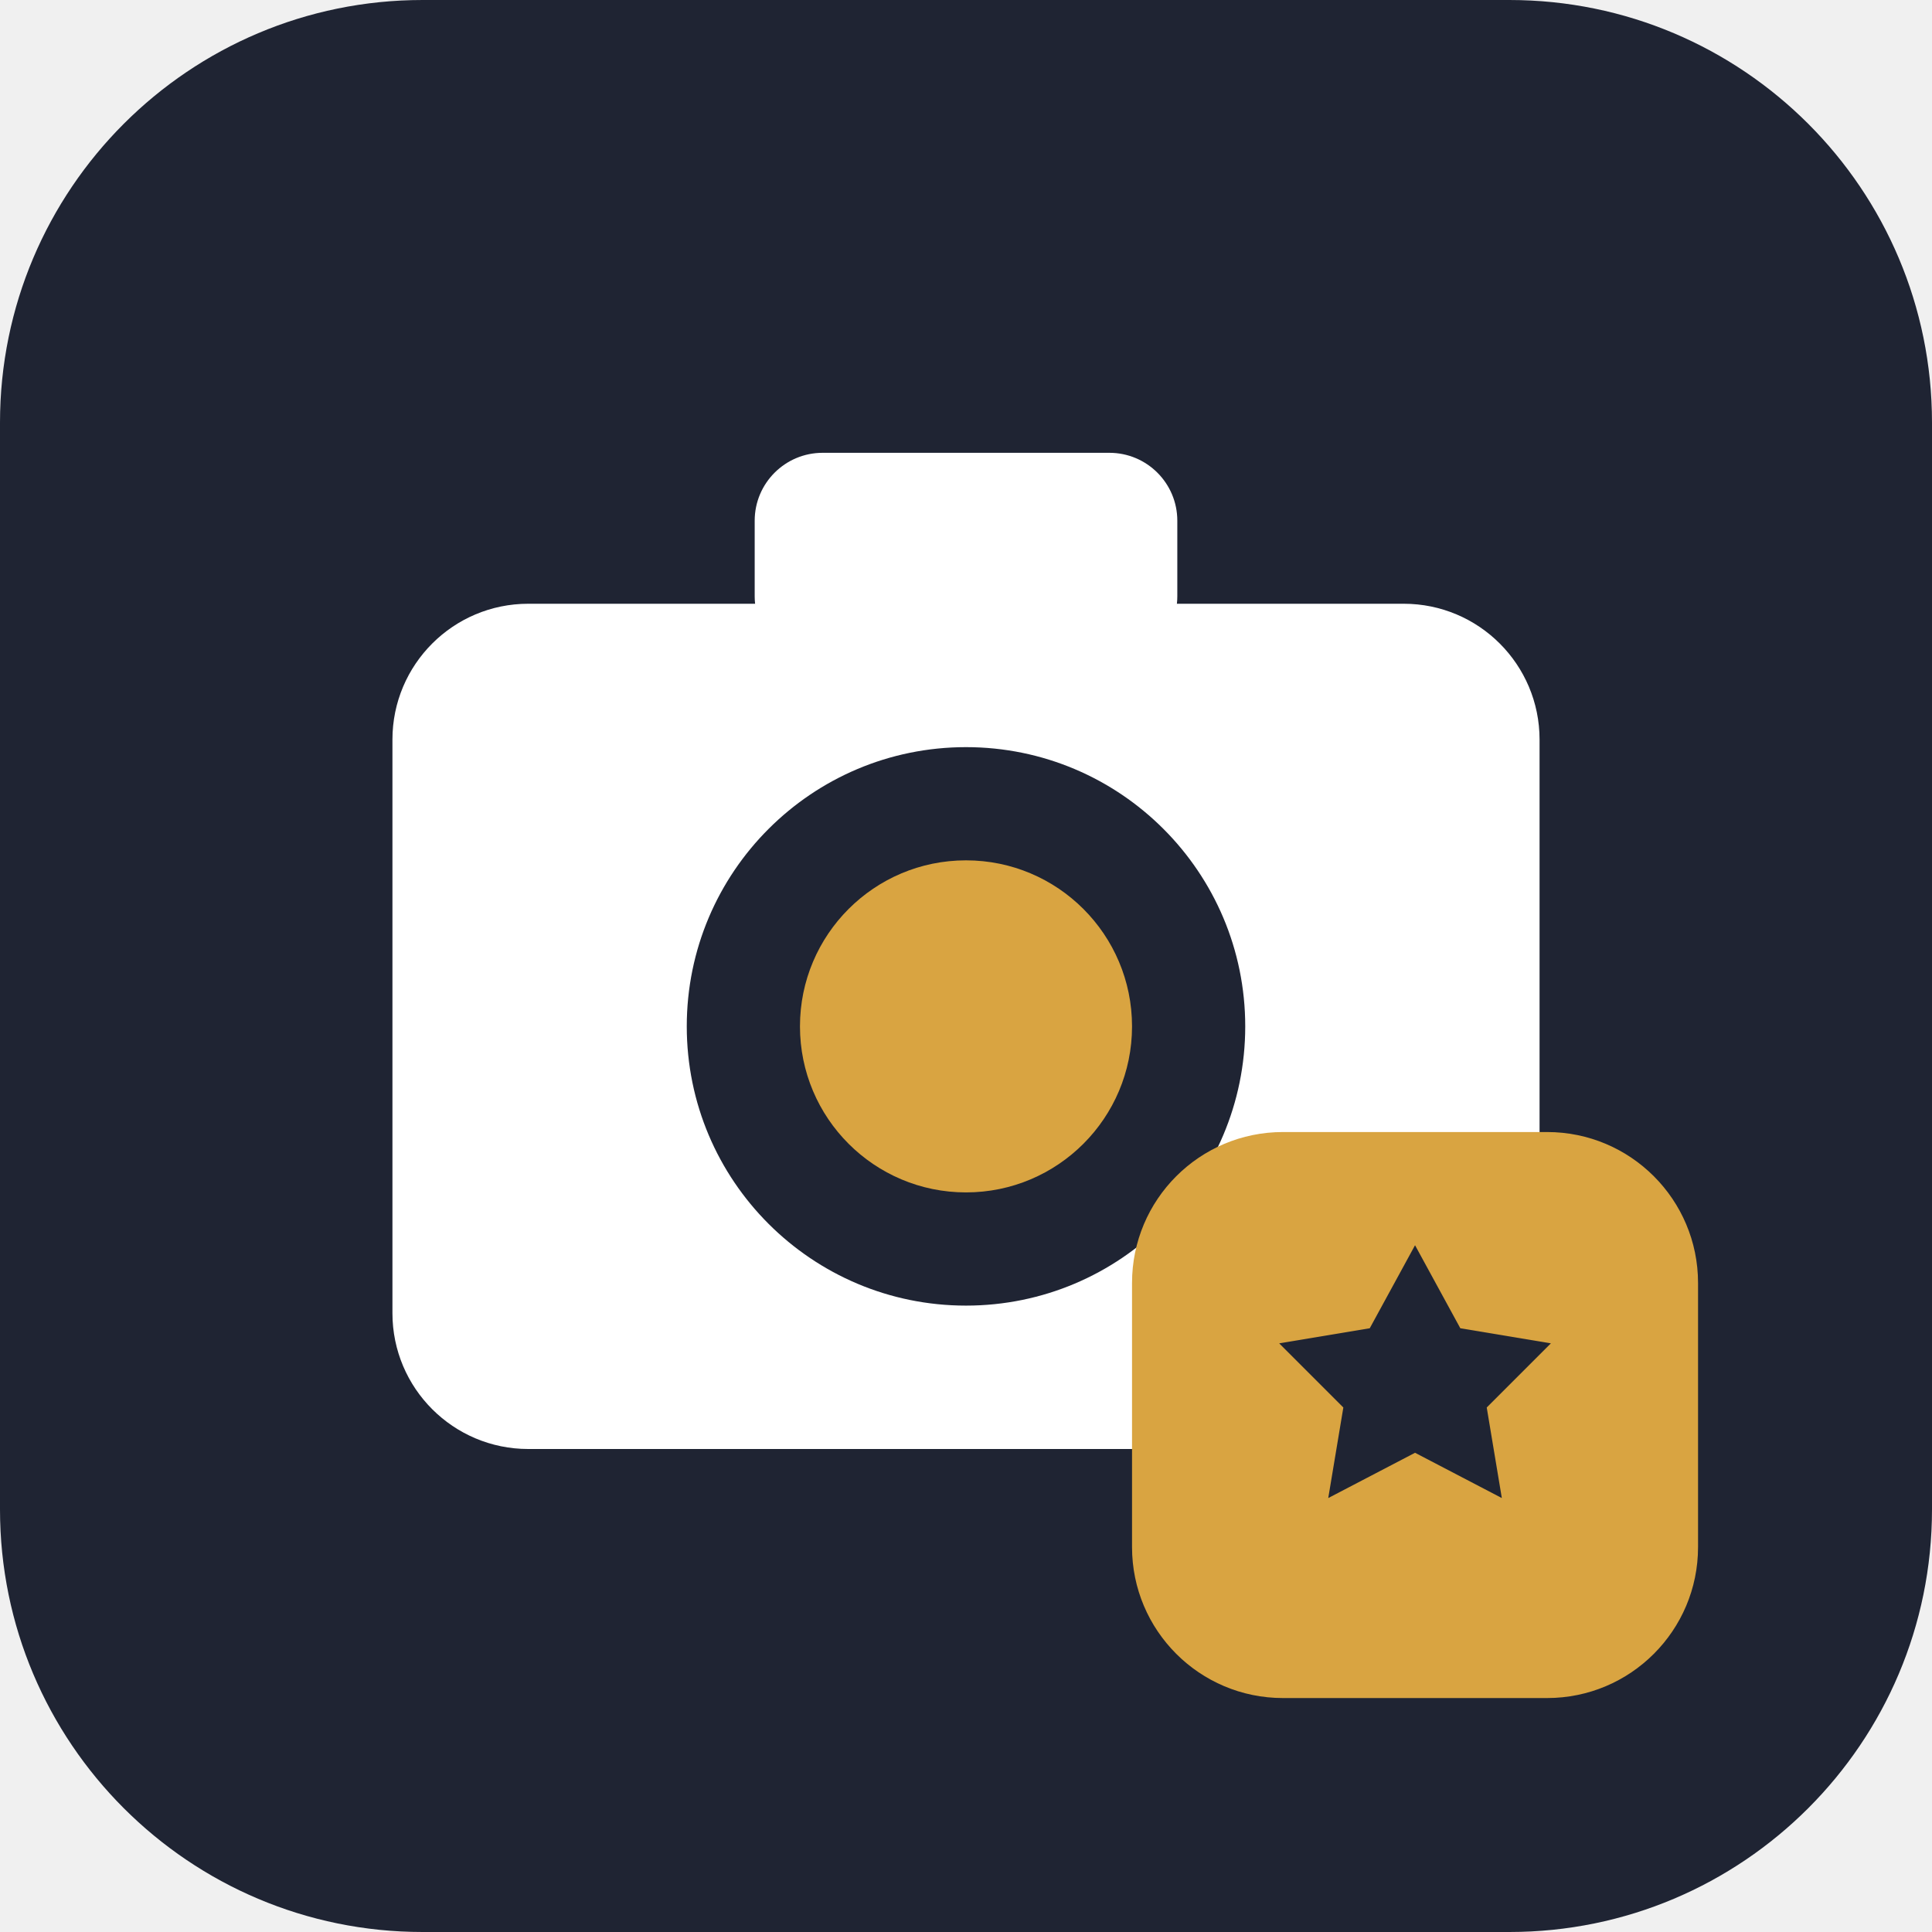
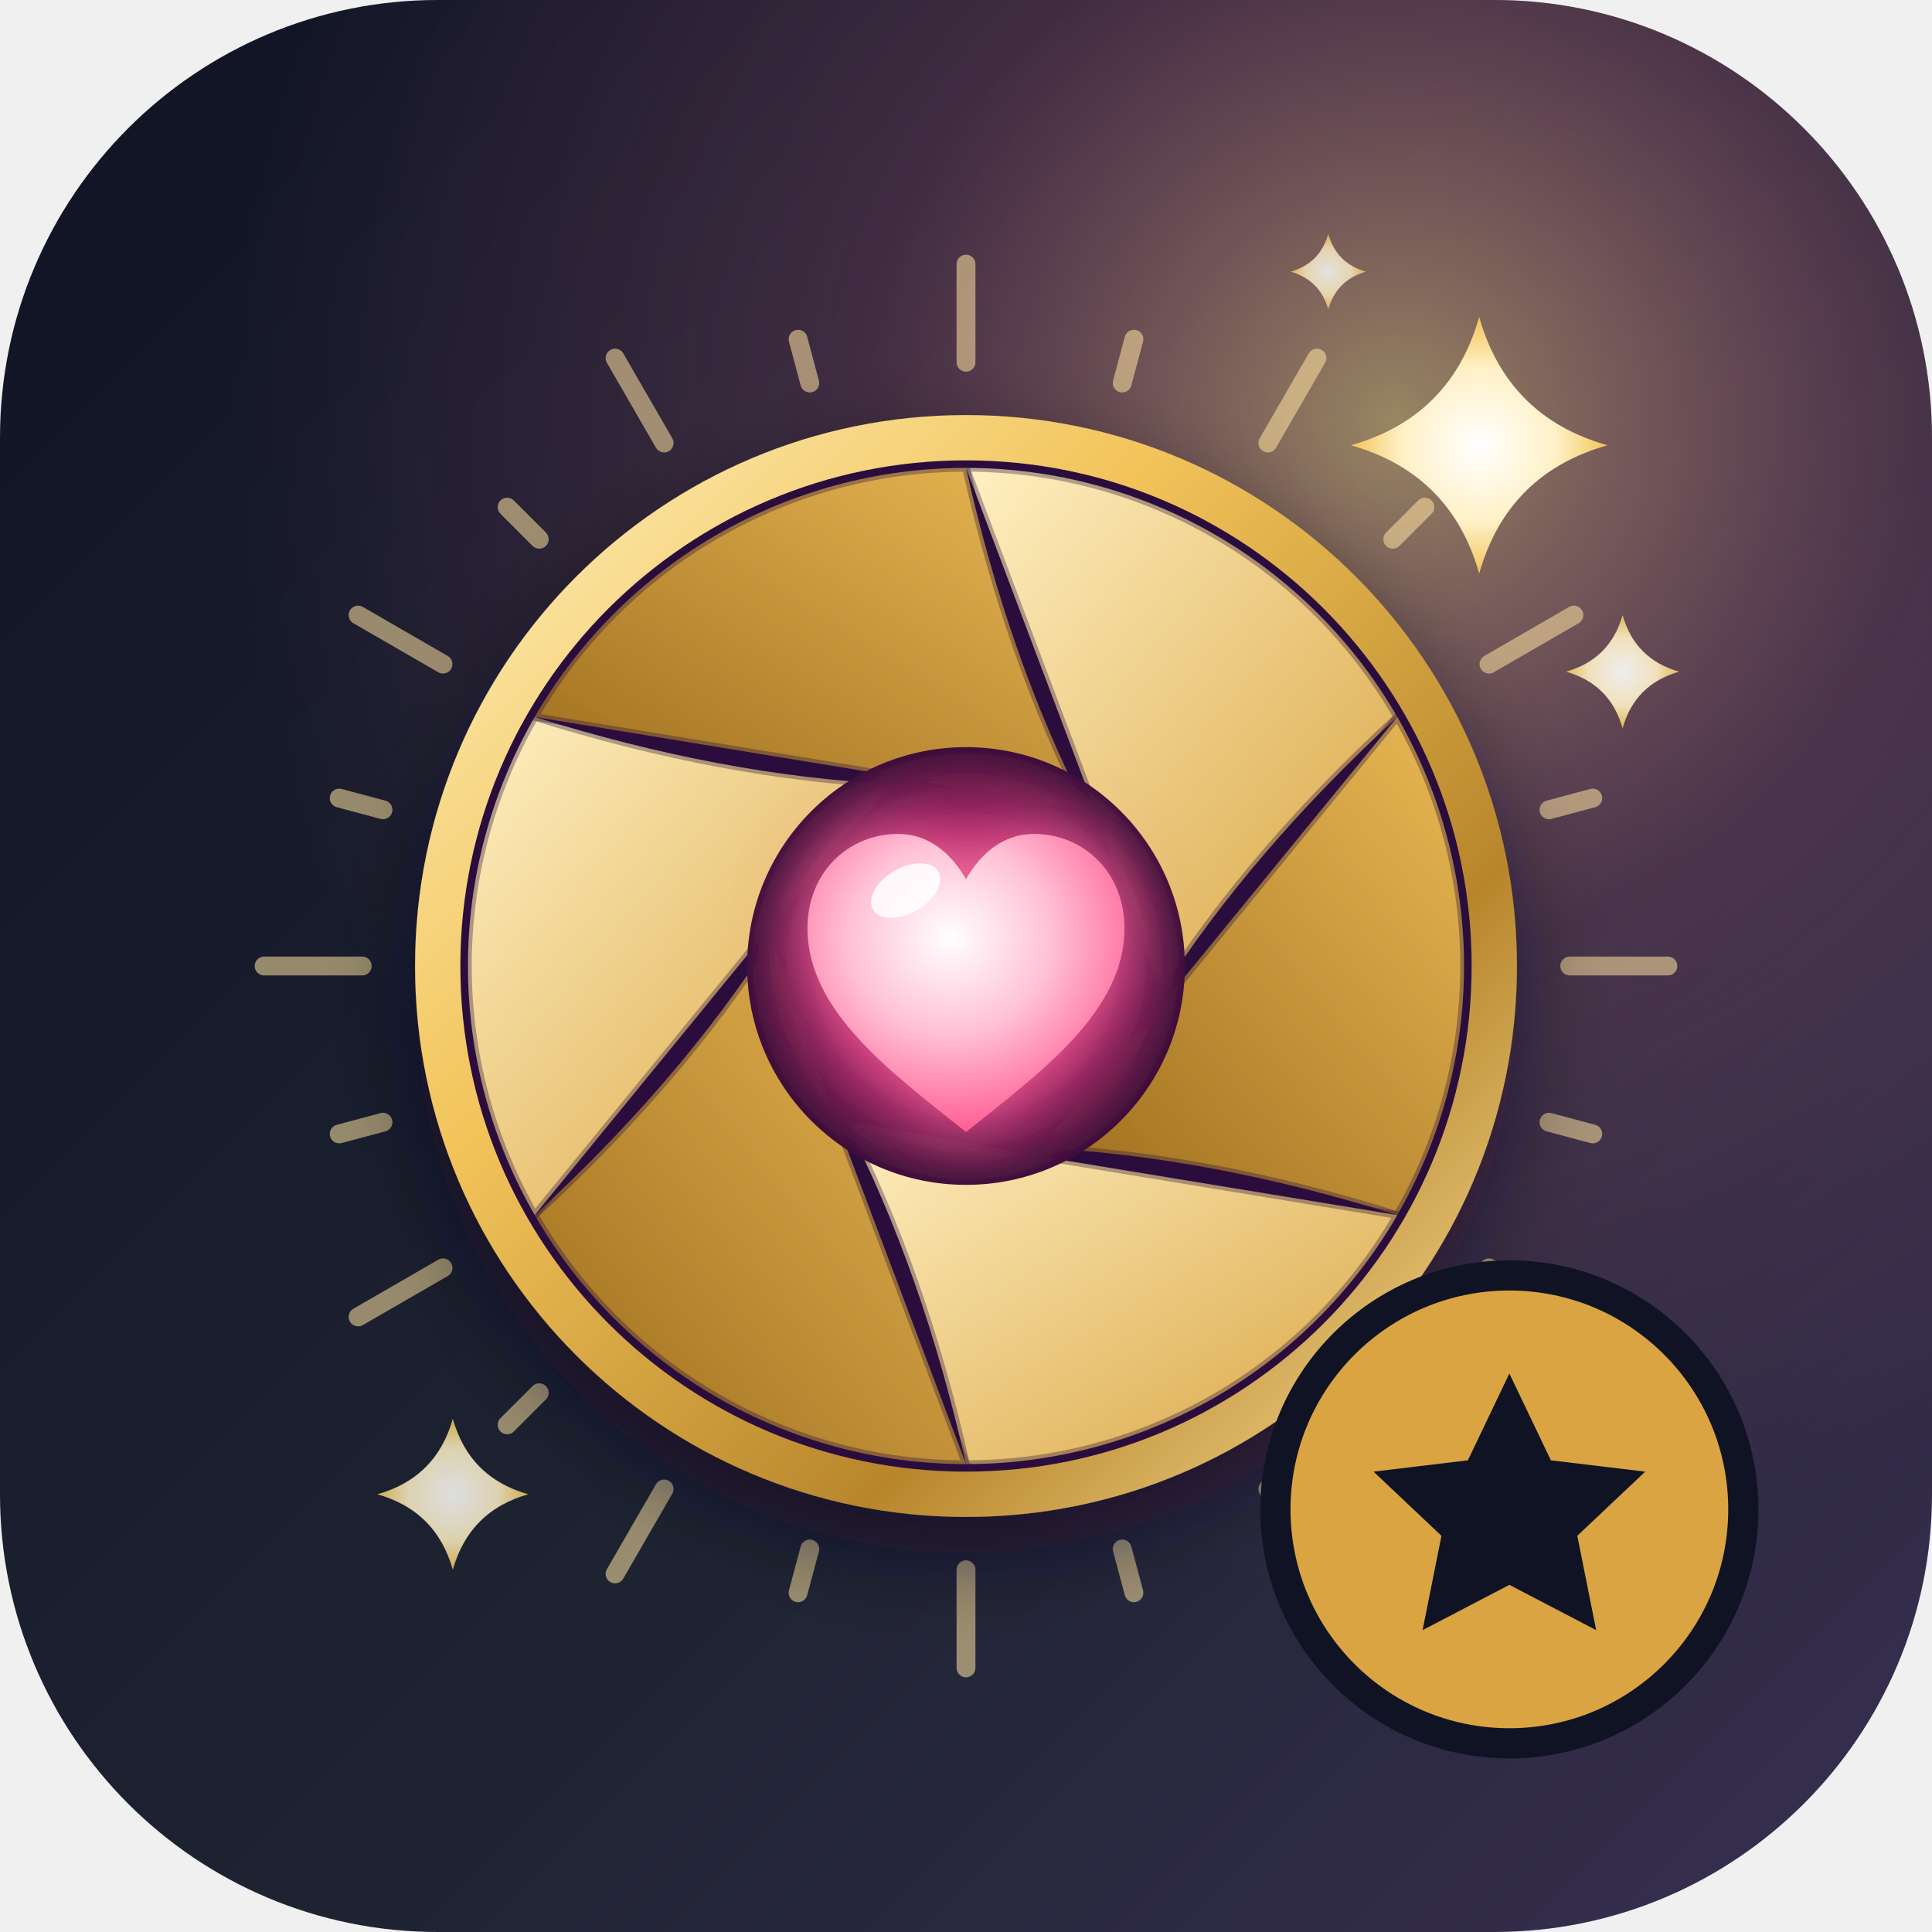
- <svg xmlns="http://www.w3.org/2000/svg" viewBox="0 0 512 512">
-   <rect width="512" height="512" rx="112" fill="#1f2433" />
-   <rect x="104" y="160" width="304" height="224" rx="36" fill="#fff" />
-   <rect x="200" y="120" width="112" height="56" rx="18" fill="#fff" />
-   <circle cx="256" cy="272" r="74" fill="#1f2433" />
-   <circle cx="256" cy="272" r="44" fill="#d9a441" />
-   <rect x="300" y="300" width="150" height="150" rx="40" fill="#d9a441" />
-   <path d="M375 330l12 22 24 4-17 17 4 24-23-12-23 12 4-24-17-17 24-4z" fill="#1f2433" />
+ <svg xmlns="http://www.w3.org/2000/svg" viewBox="0 0 512 512" role="img" aria-label="רגעים ניהול">
+   <defs>
+     <linearGradient id="bg" x1="0" y1="0" x2="1" y2="1">
+       <stop offset="0" stop-color="#0f1324" />
+       <stop offset=".6" stop-color="#1f2433" />
+       <stop offset="1" stop-color="#3a2f52" />
+     </linearGradient>
+     <radialGradient id="glow" cx="72%" cy="22%" r="60%">
+       <stop offset="0" stop-color="#ffd98a" stop-opacity=".55" />
+       <stop offset=".45" stop-color="#ff7aa8" stop-opacity=".18" />
+       <stop offset="1" stop-color="#ff7aa8" stop-opacity="0" />
+     </radialGradient>
+     <linearGradient id="ring" x1="0" y1="0" x2="1" y2="1">
+       <stop offset="0" stop-color="#fff3c4" />
+       <stop offset=".35" stop-color="#f2c45a" />
+       <stop offset=".7" stop-color="#b8862b" />
+       <stop offset="1" stop-color="#ffe7a3" />
+     </linearGradient>
+     <linearGradient id="bladeA" x1="0" y1="0" x2="1" y2="1">
+       <stop offset="0" stop-color="#fff0c2" />
+       <stop offset="1" stop-color="#d9a441" />
+     </linearGradient>
+     <linearGradient id="bladeB" x1="1" y1="0" x2="0" y2="1">
+       <stop offset="0" stop-color="#e9b955" />
+       <stop offset="1" stop-color="#9c6b1c" />
+     </linearGradient>
+     <radialGradient id="heart" cx="45%" cy="35%" r="70%">
+       <stop offset="0" stop-color="#ffffff" />
+       <stop offset=".45" stop-color="#ffc2d6" />
+       <stop offset="1" stop-color="#ff4f8b" />
+     </radialGradient>
+     <radialGradient id="core" cx="50%" cy="50%" r="50%">
+       <stop offset="0" stop-color="#ff8fb5" stop-opacity=".95" />
+       <stop offset=".6" stop-color="#b5276a" stop-opacity=".9" />
+       <stop offset="1" stop-color="#3d0f3a" />
+     </radialGradient>
+     <radialGradient id="spark" cx="50%" cy="50%" r="50%">
+       <stop offset="0" stop-color="#ffffff" />
+       <stop offset=".6" stop-color="#fff1c7" />
+       <stop offset="1" stop-color="#f2c45a" />
+     </radialGradient>
+     <filter id="soft" x="-30%" y="-30%" width="160%" height="160%">
+       <feGaussianBlur stdDeviation="9" />
+     </filter>
+     <filter id="shadow" x="-20%" y="-20%" width="140%" height="140%">
+       <feDropShadow dx="0" dy="10" stdDeviation="12" flood-color="#14051c" flood-opacity=".55" />
+     </filter>
+   </defs>
+   <rect width="512" height="512" rx="116" fill="url(#bg)" />
+   <rect width="512" height="512" rx="116" fill="url(#glow)" />
+   <g stroke="#ffe3a0" stroke-opacity=".55" stroke-width="5" stroke-linecap="round">
+     <line x1="256.0" y1="96.0" x2="256.0" y2="70.0" />
+     <line x1="297.4" y1="101.5" x2="300.5" y2="89.9" />
+     <line x1="336.0" y1="117.4" x2="349.0" y2="94.9" />
+     <line x1="369.1" y1="142.9" x2="377.6" y2="134.4" />
+     <line x1="394.6" y1="176.0" x2="417.1" y2="163.0" />
+     <line x1="410.5" y1="214.6" x2="422.1" y2="211.5" />
+     <line x1="416.0" y1="256.0" x2="442.0" y2="256.0" />
+     <line x1="410.5" y1="297.4" x2="422.1" y2="300.5" />
+     <line x1="394.6" y1="336.0" x2="417.1" y2="349.0" />
+     <line x1="369.1" y1="369.1" x2="377.6" y2="377.6" />
+     <line x1="336.0" y1="394.6" x2="349.0" y2="417.1" />
+     <line x1="297.4" y1="410.5" x2="300.5" y2="422.1" />
+     <line x1="256.0" y1="416.0" x2="256.0" y2="442.0" />
+     <line x1="214.6" y1="410.5" x2="211.5" y2="422.1" />
+     <line x1="176.0" y1="394.6" x2="163.0" y2="417.1" />
+     <line x1="142.9" y1="369.1" x2="134.4" y2="377.6" />
+     <line x1="117.4" y1="336.0" x2="94.9" y2="349.0" />
+     <line x1="101.5" y1="297.4" x2="89.9" y2="300.5" />
+     <line x1="96.0" y1="256.0" x2="70.0" y2="256.0" />
+     <line x1="101.5" y1="214.6" x2="89.9" y2="211.5" />
+     <line x1="117.4" y1="176.0" x2="94.9" y2="163.0" />
+     <line x1="142.9" y1="142.9" x2="134.4" y2="134.4" />
+     <line x1="176.0" y1="117.4" x2="163.0" y2="94.9" />
+     <line x1="214.6" y1="101.5" x2="211.5" y2="89.9" />
+   </g>
+   <g filter="url(#shadow)">
+     <circle cx="256" cy="256" r="146" fill="url(#ring)" />
+     <circle cx="256" cy="256" r="134" fill="#2a0f3d" />
+     <path d="M256.0 124.0 A132 132 0 0 1 370.3 190.0 Q331.9 225.3 307.5 263.2 L289.6 213.0 Z" fill="url(#bladeA)" stroke="#2a0f3d" stroke-opacity=".35" stroke-width="2" />
+     <path d="M370.3 190.0 A132 132 0 0 1 370.3 322.0 Q320.5 306.4 275.5 304.2 L310.1 263.6 Z" fill="url(#bladeB)" stroke="#2a0f3d" stroke-opacity=".35" stroke-width="2" />
+     <path d="M370.3 322.0 A132 132 0 0 1 256.0 388.0 Q244.6 337.0 224.0 297.0 L276.5 306.6 Z" fill="url(#bladeA)" stroke="#2a0f3d" stroke-opacity=".35" stroke-width="2" />
+     <path d="M256.0 388.0 A132 132 0 0 1 141.7 322.0 Q180.1 286.7 204.5 248.8 L222.4 299.0 Z" fill="url(#bladeB)" stroke="#2a0f3d" stroke-opacity=".35" stroke-width="2" />
+     <path d="M141.7 322.0 A132 132 0 0 1 141.7 190.0 Q191.5 205.6 236.5 207.8 L201.9 248.4 Z" fill="url(#bladeA)" stroke="#2a0f3d" stroke-opacity=".35" stroke-width="2" />
+     <path d="M141.7 190.0 A132 132 0 0 1 256.0 124.0 Q267.4 175.0 288.0 215.0 L235.5 205.4 Z" fill="url(#bladeB)" stroke="#2a0f3d" stroke-opacity=".35" stroke-width="2" />
+     <circle cx="256" cy="256" r="58" fill="url(#core)" />
+   </g>
+   <path d="M256 300 C236 284 214 268 214 246 C214 231 225 221 238 221 C246 221 252 226 256 233 C260 226 266 221 274 221 C287 221 298 231 298 246 C298 268 276 284 256 300 Z" fill="#ff6f9f" filter="url(#soft)" opacity=".9" />
+   <path d="M256 300 C236 284 214 268 214 246 C214 231 225 221 238 221 C246 221 252 226 256 233 C260 226 266 221 274 221 C287 221 298 231 298 246 C298 268 276 284 256 300 Z" fill="url(#heart)" />
+   <ellipse cx="240" cy="236" rx="10" ry="6" fill="#fff" opacity=".85" transform="rotate(-30 240 236)" />
+   <path d="M392.0 84.0 Q399.5 110.5 426.0 118.0 Q399.5 125.5 392.0 152.0 Q384.5 125.5 358.0 118.0 Q384.5 110.5 392.0 84.0 Z" fill="url(#spark)" opacity="1" />
+   <path d="M430.0 163.0 Q433.3 174.7 445.0 178.0 Q433.3 181.3 430.0 193.0 Q426.7 181.3 415.0 178.0 Q426.7 174.7 430.0 163.0 Z" fill="url(#spark)" opacity="0.9" />
+   <path d="M120.0 376.0 Q124.4 391.6 140.0 396.0 Q124.4 400.4 120.0 416.0 Q115.6 400.4 100.0 396.0 Q115.6 391.6 120.0 376.0 Z" fill="url(#spark)" opacity="0.85" />
+   <path d="M352.0 62.0 Q354.2 69.8 362.0 72.0 Q354.2 74.2 352.0 82.0 Q349.8 74.2 342.0 72.0 Q349.8 69.8 352.0 62.0 Z" fill="url(#spark)" opacity="0.8" />
+   <g transform="translate(330 330)">
+     <circle cx="70" cy="70" r="62" fill="#d9a441" stroke="#0f1324" stroke-width="8" />
+     <path d="M70 34l11 23 25 3-18 17 5 25-23-12-23 12 5-25-18-17 25-3z" fill="#0f1324" />
+   </g>
</svg>
